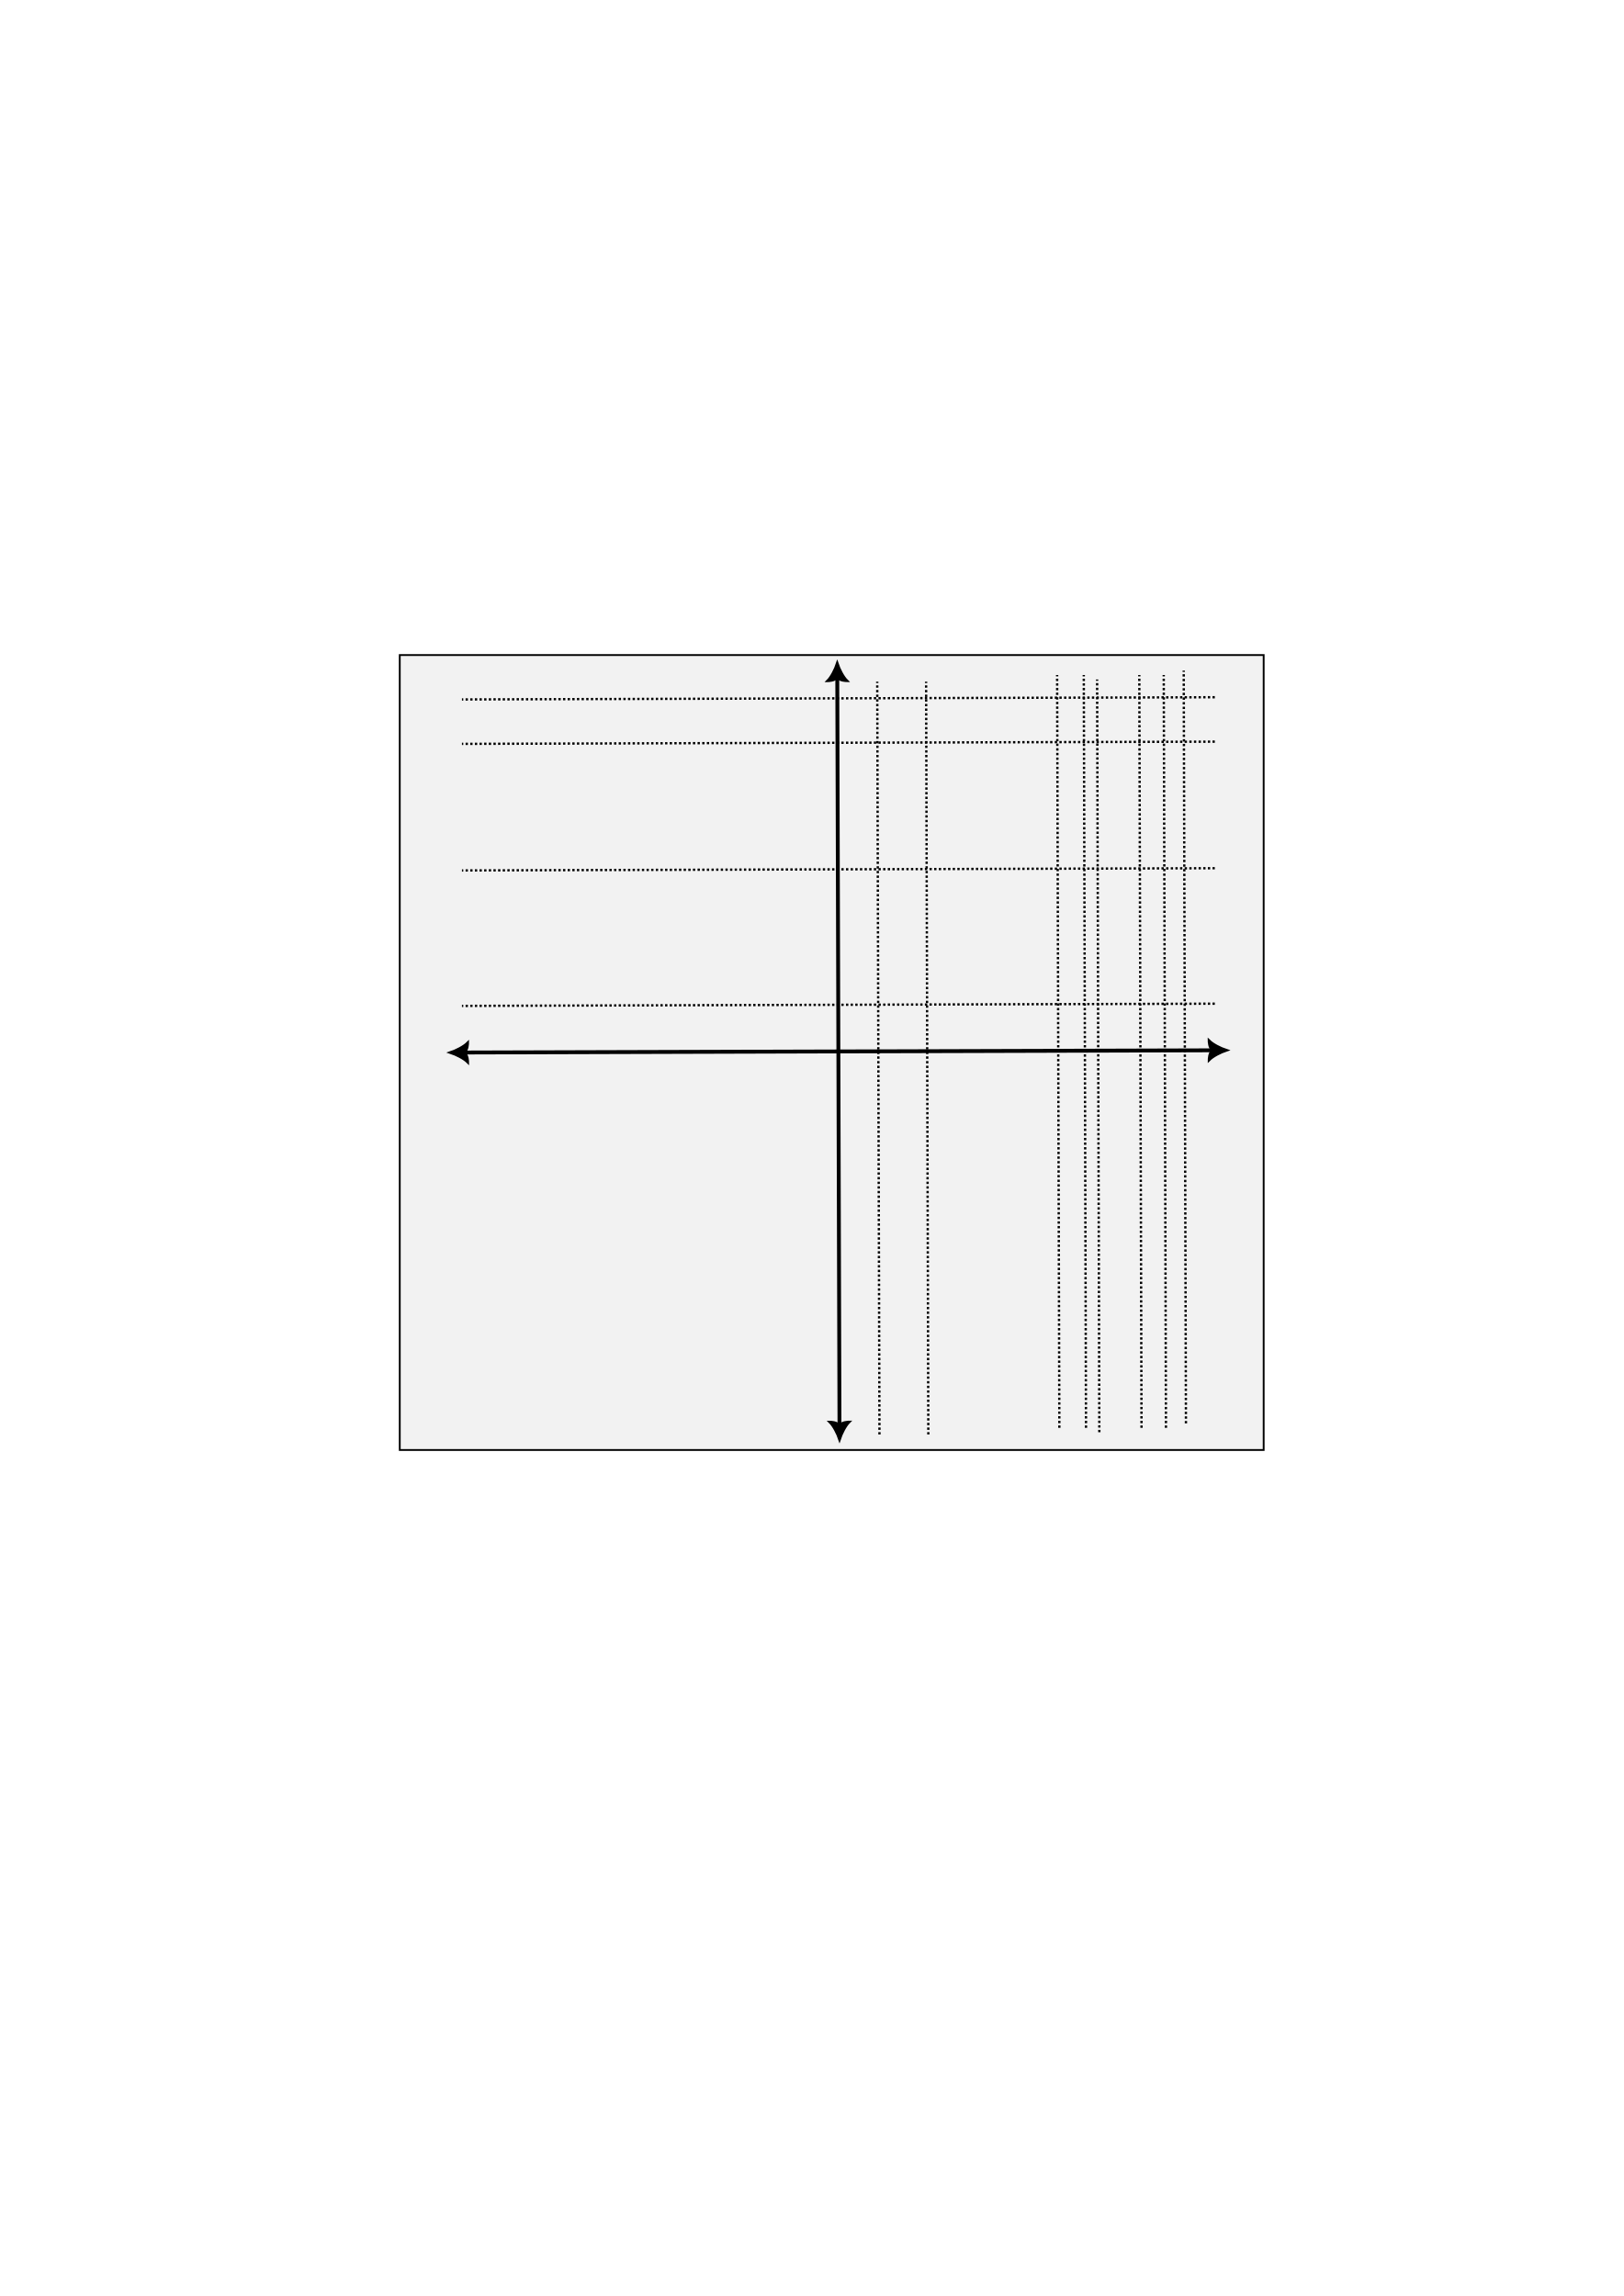
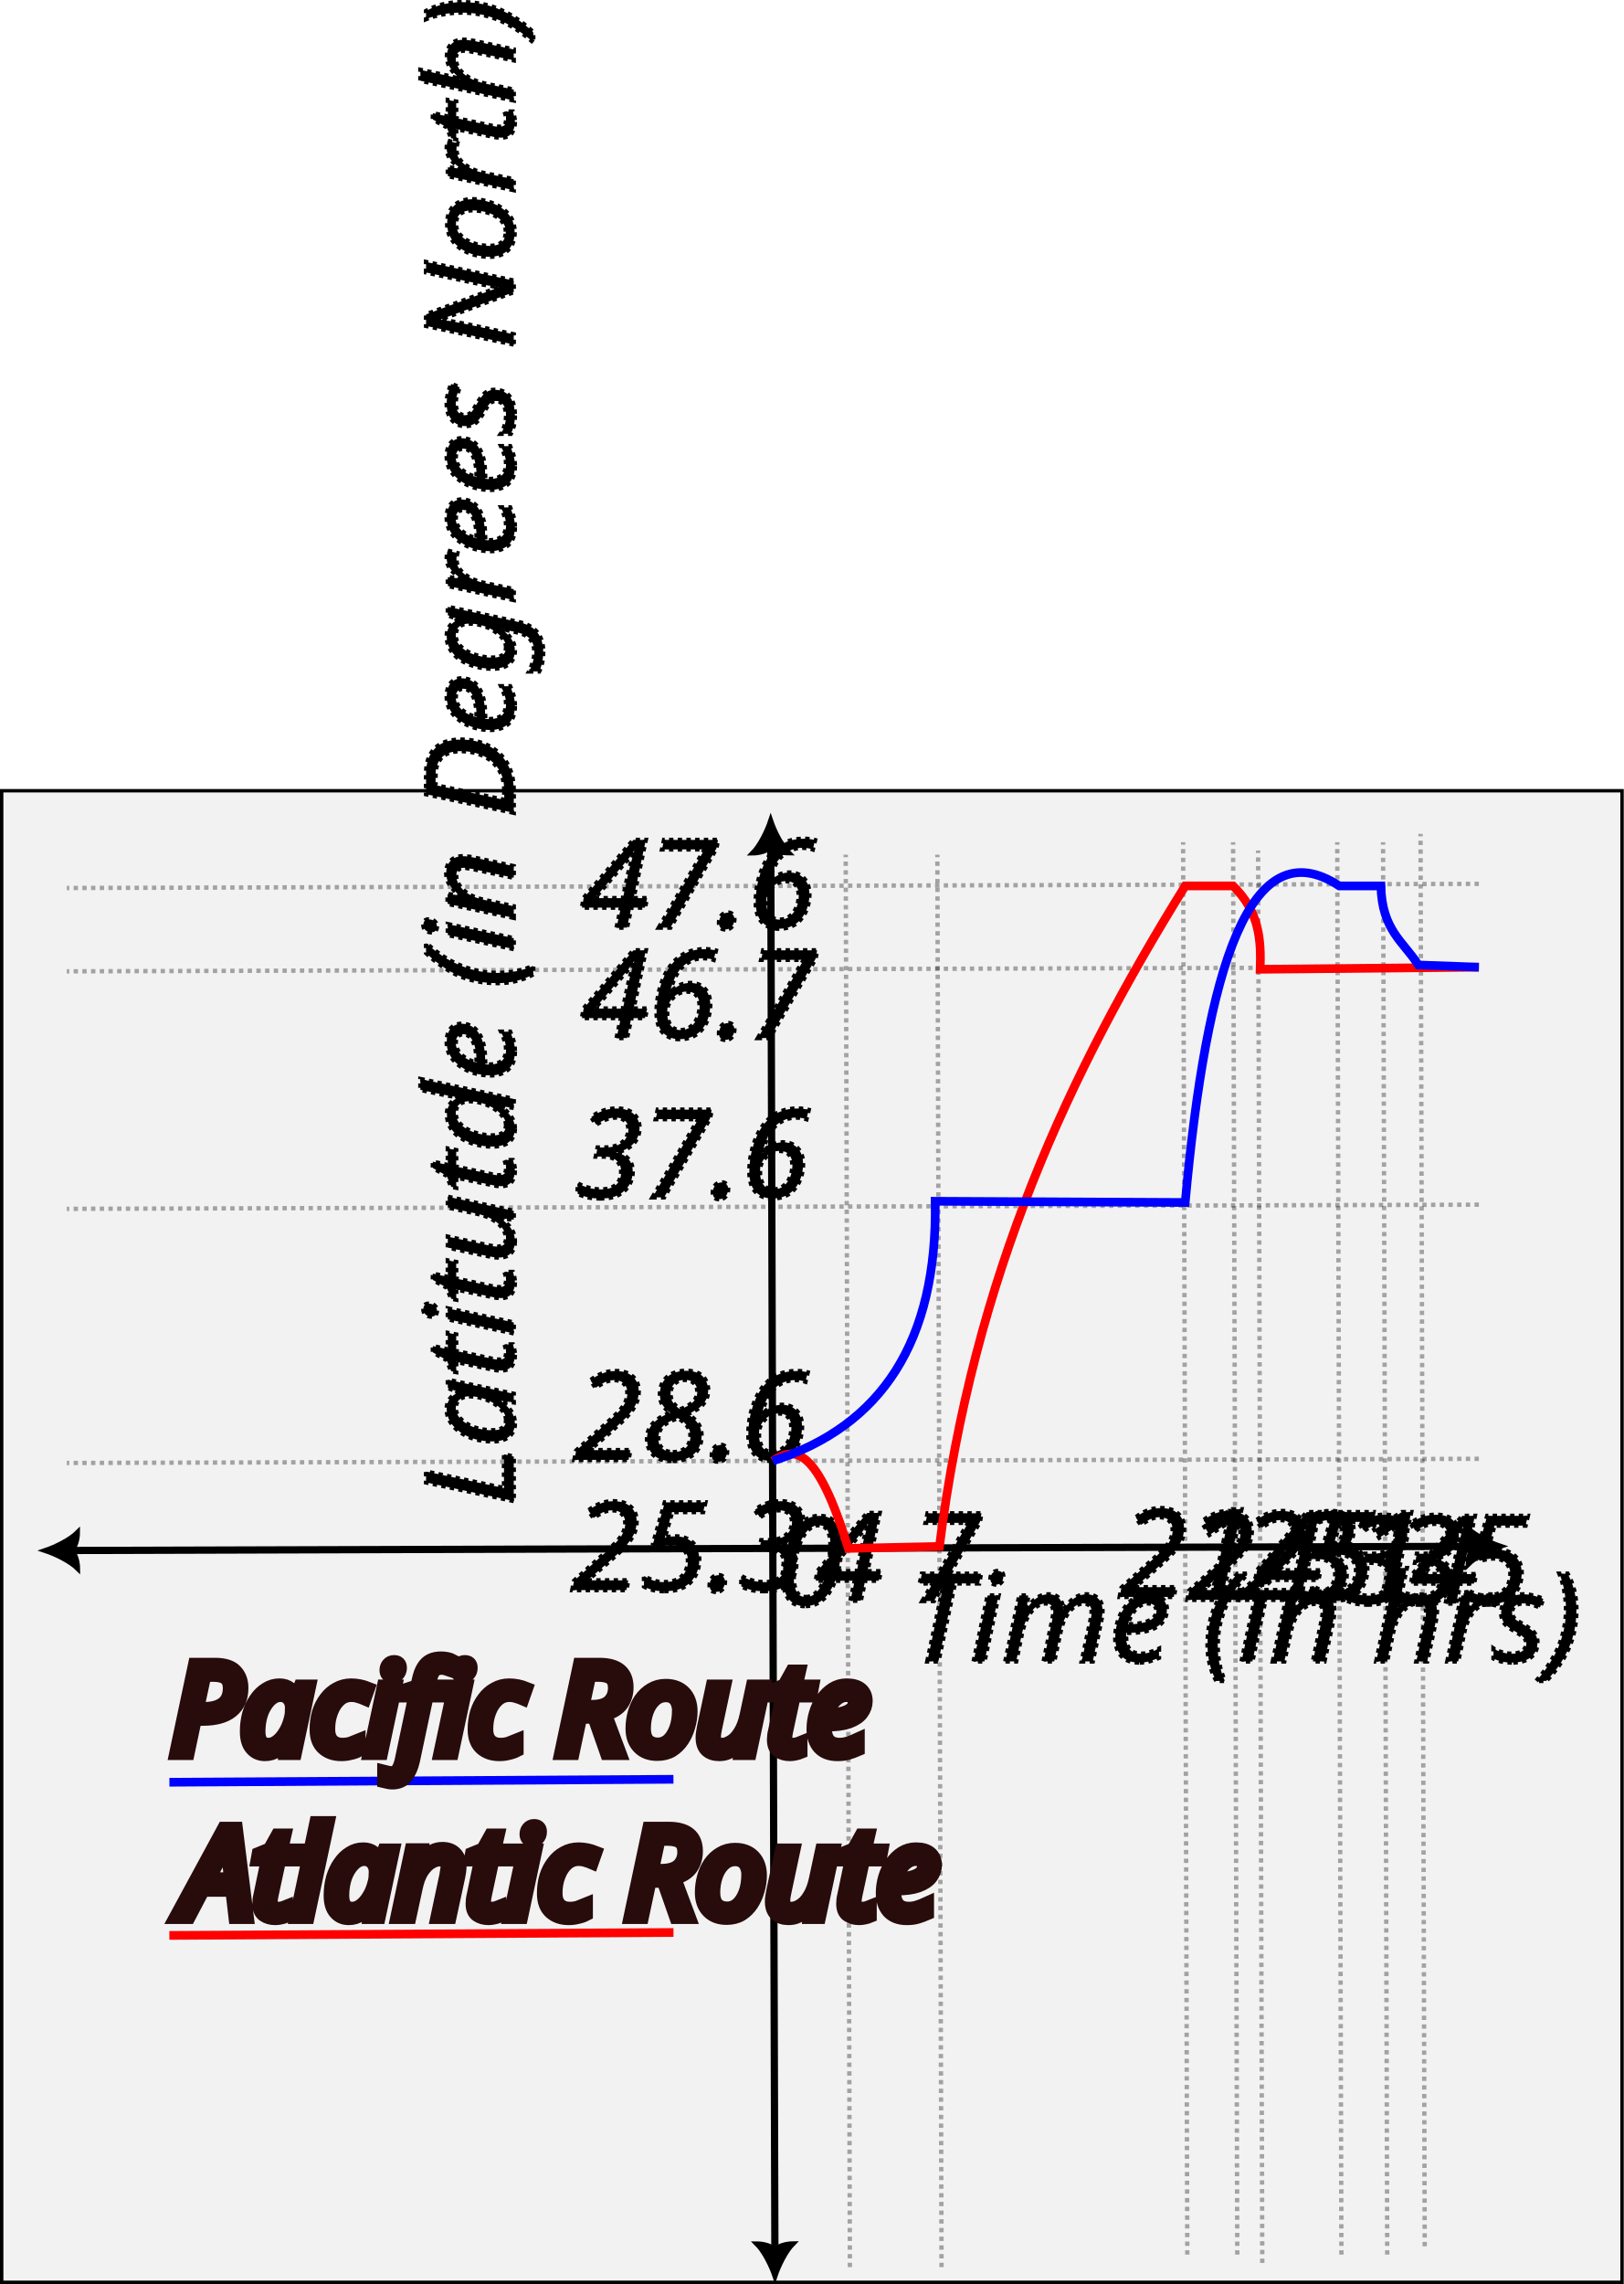
- <svg xmlns="http://www.w3.org/2000/svg" width="210mm" height="297mm" viewBox="0 0 210 297" version="1.1" id="svg2090">
+ <svg xmlns="http://www.w3.org/2000/svg" width="111.968mm" height="157.46mm" viewBox="0 0 111.968 157.46" version="1.1" id="svg2090">
  <defs id="defs2087">
+     <linearGradient id="linearGradient47148">
+       <stop style="stop-color:#aa0000;stop-opacity:1;" offset="0" id="stop47146" />
+     </linearGradient>
    <marker style="overflow:visible" id="marker2906" refX="0" refY="0" orient="auto-start-reverse" markerWidth="5.887" markerHeight="6.609" viewBox="0 0 5.887 6.609" preserveAspectRatio="xMidYMid">
      <path transform="scale(0.5)" style="fill:context-stroke;fill-rule:evenodd;stroke:context-stroke;stroke-width:1pt" d="m 6,0 c -3,1 -7,3 -9,5 0,0 0,-4 2,-5 -2,-1 -2,-5 -2,-5 2,2 6,4 9,5 z" id="path2904" />
    </marker>
    <marker style="overflow:visible" id="Arrow5" refX="0" refY="0" orient="auto-start-reverse" markerWidth="5.887" markerHeight="6.609" viewBox="0 0 5.887 6.609" preserveAspectRatio="xMidYMid">
      <path transform="scale(0.5)" style="fill:context-stroke;fill-rule:evenodd;stroke:context-stroke;stroke-width:1pt" d="m 6,0 c -3,1 -7,3 -9,5 0,0 0,-4 2,-5 -2,-1 -2,-5 -2,-5 2,2 6,4 9,5 z" id="path8893" />
    </marker>
  </defs>
-   <g id="layer1">
-     <rect style="fill:#f2f2f2;stroke:#000000;stroke-width:0.234;stroke-miterlimit:5.2" id="rect2094" width="111.734" height="102.83" x="51.702" y="84.734" />
-     <path style="fill:#f2f2f2;stroke:#000000;stroke-width:0.5;stroke-miterlimit:5.2;marker-start:url(#Arrow5);marker-end:url(#marker2906);stroke-dasharray:none" d="m 108.287,87.319 0.287,97.372" id="path2150" />
+   <g id="layer1" transform="translate(-55.13952,-29.25813)">
+     <rect style="fill:#f2f2f2;stroke:#000000;stroke-width:0.234;stroke-miterlimit:5.2" id="rect2094" width="111.734" height="102.83" x="55.256" y="83.772" />
+     <path style="fill:#f2f2f2;stroke:#000000;stroke-width:0.5;stroke-miterlimit:5.2;stroke-dasharray:none;marker-start:url(#Arrow5);marker-end:url(#marker2906)" d="m 108.287,87.319 0.287,97.372" id="path2150" />
    <path style="fill:#f2f2f2;stroke:#000000;stroke-width:0.5;stroke-miterlimit:5.2;stroke-dasharray:none;marker-start:url(#Arrow5);marker-end:url(#marker2906)" d="m 157.117,135.862 -97.372,0.287" id="path3016" />
-     <path style="fill:#f2f2f2;stroke:#000000;stroke-width:0.3;stroke-miterlimit:5.2;stroke-dasharray:0.3, 0.3;marker-end:;stroke-dashoffset:0" d="m 157.117,129.83 -97.372,0.287" id="path4546" />
-     <path style="fill:#f2f2f2;stroke:#000000;stroke-width:0.3;stroke-miterlimit:5.2;stroke-dasharray:0.3, 0.3;marker-end:;stroke-dashoffset:0" d="m 157.117,90.191 -97.372,0.287" id="path4552" />
-     <path style="fill:#f2f2f2;stroke:#000000;stroke-width:0.3;stroke-miterlimit:5.2;stroke-dasharray:0.3, 0.3;marker-end:;stroke-dashoffset:0" d="m 157.117,95.936 -97.372,0.287" id="path4558" />
-     <path style="fill:#f2f2f2;stroke:#000000;stroke-width:0.3;stroke-miterlimit:5.2;stroke-dasharray:0.3, 0.3;marker-end:;stroke-dashoffset:0" d="m 157.117,112.309 -97.372,0.287" id="path4564" />
-     <path style="fill:#f2f2f2;stroke:#000000;stroke-width:0.3;stroke-miterlimit:5.2;stroke-dasharray:0.3, 0.3;stroke-dashoffset:0" d="M 113.745,185.553 113.457,88.181" id="path9153" />
-     <path style="fill:#f2f2f2;stroke:#000000;stroke-width:0.3;stroke-miterlimit:5.2;stroke-dasharray:0.3, 0.3;stroke-dashoffset:0" d="M 120.064,185.553 119.777,88.181" id="path9155" />
-     <path style="fill:#f2f2f2;stroke:#000000;stroke-width:0.3;stroke-miterlimit:5.2;stroke-dasharray:0.3, 0.3;stroke-dashoffset:0" d="M 137.011,184.691 136.723,87.319" id="path9157" />
-     <path style="fill:#f2f2f2;stroke:#000000;stroke-width:0.3;stroke-miterlimit:5.2;stroke-dasharray:0.3, 0.3;stroke-dashoffset:0" d="M 140.457,184.691 140.17,87.319" id="path12168" />
-     <path style="fill:#f2f2f2;stroke:#000000;stroke-width:0.3;stroke-miterlimit:5.2;stroke-dasharray:0.3, 0.3;stroke-dashoffset:0" d="M 142.181,185.266 141.894,87.894" id="path12170" />
-     <path style="fill:#f2f2f2;stroke:#000000;stroke-width:0.3;stroke-miterlimit:5.2;stroke-dasharray:0.3, 0.3;stroke-dashoffset:0" d="M 147.638,184.691 147.351,87.319" id="path13672" />
-     <path style="fill:#f2f2f2;stroke:#000000;stroke-width:0.3;stroke-miterlimit:5.2;stroke-dasharray:0.3, 0.3;stroke-dashoffset:0" d="M 150.798,184.691 150.511,87.319" id="path14424" />
-     <path style="fill:#f2f2f2;stroke:#000000;stroke-width:0.3;stroke-miterlimit:5.2;stroke-dasharray:0.3, 0.3;stroke-dashoffset:0" d="M 153.383,184.117 153.096,86.745" id="path14426" />
+     <path style="opacity:0.33;fill:#f2f2f2;stroke:#000000;stroke-width:0.3;stroke-miterlimit:5.2;stroke-dasharray:0.3, 0.3;stroke-dashoffset:0" d="m 157.117,129.83 -97.372,0.287" id="path4546" />
+     <path style="opacity:0.33;fill:#f2f2f2;stroke:#000000;stroke-width:0.3;stroke-miterlimit:5.2;stroke-dasharray:0.3, 0.3;stroke-dashoffset:0" d="m 157.117,90.191 -97.372,0.287" id="path4552" />
+     <path style="opacity:0.33;fill:#f2f2f2;stroke:#000000;stroke-width:0.3;stroke-miterlimit:5.2;stroke-dasharray:0.3, 0.3;stroke-dashoffset:0" d="m 157.117,95.936 -97.372,0.287" id="path4558" />
+     <path style="opacity:0.33;fill:#f2f2f2;stroke:#000000;stroke-width:0.3;stroke-miterlimit:5.2;stroke-dasharray:0.3, 0.3;stroke-dashoffset:0" d="m 157.117,112.309 -97.372,0.287" id="path4564" />
+     <path style="opacity:0.33;fill:#f2f2f2;stroke:#000000;stroke-width:0.3;stroke-miterlimit:5.2;stroke-dasharray:0.3, 0.3;stroke-dashoffset:0" d="M 113.745,185.553 113.457,88.181" id="path9153" />
+     <path style="opacity:0.33;fill:#f2f2f2;stroke:#000000;stroke-width:0.3;stroke-miterlimit:5.2;stroke-dasharray:0.3, 0.3;stroke-dashoffset:0" d="M 120.064,185.553 119.777,88.181" id="path9155" />
+     <path style="opacity:0.33;fill:#f2f2f2;stroke:#000000;stroke-width:0.3;stroke-miterlimit:5.2;stroke-dasharray:0.3, 0.3;stroke-dashoffset:0" d="M 137.011,184.691 136.723,87.319" id="path9157" />
+     <path style="opacity:0.33;fill:#f2f2f2;stroke:#000000;stroke-width:0.3;stroke-miterlimit:5.2;stroke-dasharray:0.3, 0.3;stroke-dashoffset:0" d="M 140.457,184.691 140.17,87.319" id="path12168" />
+     <path style="opacity:0.33;fill:#f2f2f2;stroke:#000000;stroke-width:0.3;stroke-miterlimit:5.2;stroke-dasharray:0.3, 0.3;stroke-dashoffset:0" d="M 142.181,185.266 141.894,87.894" id="path12170" />
+     <path style="opacity:0.33;fill:#f2f2f2;stroke:#000000;stroke-width:0.3;stroke-miterlimit:5.2;stroke-dasharray:0.3, 0.3;stroke-dashoffset:0" d="M 147.638,184.691 147.351,87.319" id="path13672" />
+     <path style="opacity:0.33;fill:#f2f2f2;stroke:#000000;stroke-width:0.3;stroke-miterlimit:5.2;stroke-dasharray:0.3, 0.3;stroke-dashoffset:0" d="M 150.798,184.691 150.511,87.319" id="path14424" />
+     <path style="opacity:0.33;fill:#f2f2f2;stroke:#000000;stroke-width:0.3;stroke-miterlimit:5.2;stroke-dasharray:0.3, 0.3;stroke-dashoffset:0" d="M 153.383,184.117 153.096,86.745" id="path14426" />
+     <text xml:space="preserve" style="font-style:italic;font-variant:normal;font-weight:normal;font-stretch:normal;font-size:8.467px;font-family:sans-serif;-inkscape-font-specification:'sans-serif, Italic';font-variant-ligatures:normal;font-variant-caps:normal;font-variant-numeric:normal;font-variant-east-asian:normal;display:inline;fill:#000000;stroke:#000000;stroke-width:0.3;stroke-miterlimit:5.2;stroke-dasharray:0.3, 0.3;stroke-dashoffset:0" x="94.572" y="138.878" id="text14453">
+       <tspan id="tspan14451" style="font-style:italic;font-variant:normal;font-weight:normal;font-stretch:normal;font-size:8.467px;font-family:sans-serif;-inkscape-font-specification:'sans-serif, Italic';font-variant-ligatures:normal;font-variant-caps:normal;font-variant-numeric:normal;font-variant-east-asian:normal;fill:#000000;stroke-width:0.3" x="94.572" y="138.878">25.3</tspan>
+     </text>
+     <text xml:space="preserve" style="font-style:italic;font-variant:normal;font-weight:normal;font-stretch:normal;font-size:8.467px;font-family:sans-serif;-inkscape-font-specification:'sans-serif, Italic';font-variant-ligatures:normal;font-variant-caps:normal;font-variant-numeric:normal;font-variant-east-asian:normal;fill:#000000;stroke:#000000;stroke-width:0.3;stroke-miterlimit:5.2;stroke-dasharray:0.3, 0.3;stroke-dashoffset:0" x="94.715" y="129.902" id="text15309">
+       <tspan id="tspan15307" style="stroke-width:0.3" x="94.715" y="129.902">28.6</tspan>
+     </text>
+     <text xml:space="preserve" style="font-style:italic;font-variant:normal;font-weight:normal;font-stretch:normal;font-size:8.467px;font-family:sans-serif;-inkscape-font-specification:'sans-serif, Italic';font-variant-ligatures:normal;font-variant-caps:normal;font-variant-numeric:normal;font-variant-east-asian:normal;fill:#000000;stroke:#000000;stroke-width:0.3;stroke-miterlimit:5.2;stroke-dasharray:0.3, 0.3;stroke-dashoffset:0" x="94.787" y="111.806" id="text15313">
+       <tspan id="tspan15311" style="stroke-width:0.3" x="94.787" y="111.806">37.6</tspan>
+     </text>
+     <text xml:space="preserve" style="font-style:italic;font-variant:normal;font-weight:normal;font-stretch:normal;font-size:8.467px;font-family:sans-serif;-inkscape-font-specification:'sans-serif, Italic';font-variant-ligatures:normal;font-variant-caps:normal;font-variant-numeric:normal;font-variant-east-asian:normal;fill:#000000;stroke:#000000;stroke-width:0.3;stroke-miterlimit:5.2;stroke-dasharray:0.3, 0.3;stroke-dashoffset:0" x="95.218" y="100.819" id="text15317">
+       <tspan id="tspan15315" style="stroke-width:0.3" x="95.218" y="100.819">46.7</tspan>
+     </text>
+     <text xml:space="preserve" style="font-style:italic;font-variant:normal;font-weight:normal;font-stretch:normal;font-size:8.467px;font-family:sans-serif;-inkscape-font-specification:'sans-serif, Italic';font-variant-ligatures:normal;font-variant-caps:normal;font-variant-numeric:normal;font-variant-east-asian:normal;fill:#000000;stroke:#000000;stroke-width:0.3;stroke-miterlimit:5.2;stroke-dasharray:0.3, 0.3;stroke-dashoffset:0" x="95.218" y="93.207" id="text15321">
+       <tspan id="tspan15319" style="stroke-width:0.3" x="95.218" y="93.207">47.6</tspan>
+     </text>
+     <text xml:space="preserve" style="font-style:italic;font-variant:normal;font-weight:normal;font-stretch:normal;font-size:8.467px;font-family:sans-serif;-inkscape-font-specification:'sans-serif, Italic';font-variant-ligatures:normal;font-variant-caps:normal;font-variant-numeric:normal;font-variant-east-asian:normal;fill:#000000;stroke:#000000;stroke-width:0.3;stroke-miterlimit:5.2;stroke-dasharray:0.3, 0.3;stroke-dashoffset:0" x="111.344" y="139.609" id="text15325">
+       <tspan id="tspan15323" style="stroke-width:0.3" x="111.344" y="139.609">4</tspan>
+     </text>
+     <text xml:space="preserve" style="font-style:italic;font-variant:normal;font-weight:normal;font-stretch:normal;font-size:8.467px;font-family:sans-serif;-inkscape-font-specification:'sans-serif, Italic';font-variant-ligatures:normal;font-variant-caps:normal;font-variant-numeric:normal;font-variant-east-asian:normal;fill:#000000;stroke:#000000;stroke-width:0.3;stroke-miterlimit:5.2;stroke-dasharray:0.3, 0.3;stroke-dashoffset:0" x="118.054" y="139.632" id="text15329">
+       <tspan id="tspan15327" style="stroke-width:0.3" x="118.054" y="139.632">7</tspan>
+     </text>
+     <text xml:space="preserve" style="font-style:italic;font-variant:normal;font-weight:normal;font-stretch:normal;font-size:8.467px;font-family:sans-serif;-inkscape-font-specification:'sans-serif, Italic';font-variant-ligatures:normal;font-variant-caps:normal;font-variant-numeric:normal;font-variant-east-asian:normal;fill:#000000;stroke:#000000;stroke-width:0.3;stroke-miterlimit:5.2;stroke-dasharray:0.3, 0.3;stroke-dashoffset:0" x="132.318" y="139.352" id="text15333">
+       <tspan id="tspan15331" style="stroke-width:0.3" x="132.318" y="139.352">21</tspan>
+     </text>
+     <text xml:space="preserve" style="font-style:italic;font-variant:normal;font-weight:normal;font-stretch:normal;font-size:8.467px;font-family:sans-serif;-inkscape-font-specification:'sans-serif, Italic';font-variant-ligatures:normal;font-variant-caps:normal;font-variant-numeric:normal;font-variant-east-asian:normal;fill:#000000;stroke:#000000;stroke-width:0.3;stroke-miterlimit:5.2;stroke-dasharray:0.3, 0.3;stroke-dashoffset:0" x="136.992" y="139.552" id="text15337">
+       <tspan id="tspan15335" style="stroke-width:0.3" x="136.992" y="139.552">24</tspan>
+     </text>
+     <text xml:space="preserve" style="font-style:italic;font-variant:normal;font-weight:normal;font-stretch:normal;font-size:8.467px;font-family:sans-serif;-inkscape-font-specification:'sans-serif, Italic';font-variant-ligatures:normal;font-variant-caps:normal;font-variant-numeric:normal;font-variant-east-asian:normal;fill:#000000;stroke:#000000;stroke-width:0.3;stroke-miterlimit:5.2;stroke-dasharray:0.3, 0.3;stroke-dashoffset:0" x="140.638" y="139.552" id="text15341">
+       <tspan id="tspan15339" style="stroke-width:0.3" x="140.638" y="139.552">25</tspan>
+     </text>
+     <text xml:space="preserve" style="font-style:italic;font-variant:normal;font-weight:normal;font-stretch:normal;font-size:8.467px;font-family:sans-serif;-inkscape-font-specification:'sans-serif, Italic';font-variant-ligatures:normal;font-variant-caps:normal;font-variant-numeric:normal;font-variant-east-asian:normal;fill:#000000;stroke:#000000;stroke-width:0.3;stroke-miterlimit:5.2;stroke-dasharray:0.3, 0.3;stroke-dashoffset:0" x="144.023" y="139.552" id="text15345">
+       <tspan id="tspan15343" style="stroke-width:0.3" x="144.023" y="139.552">31</tspan>
+     </text>
+     <text xml:space="preserve" style="font-style:italic;font-variant:normal;font-weight:normal;font-stretch:normal;font-size:8.467px;font-family:sans-serif;-inkscape-font-specification:'sans-serif, Italic';font-variant-ligatures:normal;font-variant-caps:normal;font-variant-numeric:normal;font-variant-east-asian:normal;fill:#000000;stroke:#000000;stroke-width:0.3;stroke-miterlimit:5.2;stroke-dasharray:0.3, 0.3;stroke-dashoffset:0" x="147.722" y="139.807" id="text15349">
+       <tspan id="tspan15347" style="stroke-width:0.3" x="147.722" y="139.807">34</tspan>
+     </text>
+     <text xml:space="preserve" style="font-style:italic;font-variant:normal;font-weight:normal;font-stretch:normal;font-size:8.467px;font-family:sans-serif;-inkscape-font-specification:'sans-serif, Italic';font-variant-ligatures:normal;font-variant-caps:normal;font-variant-numeric:normal;font-variant-east-asian:normal;display:inline;fill:#000000;stroke:#000000;stroke-width:0.3;stroke-miterlimit:5.2;stroke-dasharray:0.3, 0.3;stroke-dashoffset:0" x="151.281" y="139.807" id="text15353">
+       <tspan id="tspan15351" style="stroke-width:0.3" x="151.281" y="139.807">35</tspan>
+     </text>
+     <text xml:space="preserve" style="font-style:italic;font-variant:normal;font-weight:normal;font-stretch:normal;font-size:8.467px;font-family:sans-serif;-inkscape-font-specification:'sans-serif, Italic';font-variant-ligatures:normal;font-variant-caps:normal;font-variant-numeric:normal;font-variant-east-asian:normal;opacity:1;fill:#000000;stroke:#000000;stroke-width:0.3;stroke-miterlimit:5.2;stroke-dasharray:0.3, 0.3;stroke-dashoffset:0" x="117.801" y="143.798" id="text32302">
+       <tspan id="tspan32300" style="stroke-width:0.3" x="117.801" y="143.798">Time (in hrs)</tspan>
+     </text>
+     <text xml:space="preserve" style="font-style:italic;font-variant:normal;font-weight:normal;font-stretch:normal;font-size:8.467px;font-family:sans-serif;-inkscape-font-specification:'sans-serif, Italic';font-variant-ligatures:normal;font-variant-caps:normal;font-variant-numeric:normal;font-variant-east-asian:normal;display:inline;opacity:1;fill:#000000;stroke:#000000;stroke-width:0.3;stroke-miterlimit:5.2;stroke-dasharray:0.3, 0.3;stroke-dashoffset:0" x="-133.083" y="90.568" id="text32306" transform="rotate(-90)">
+       <tspan id="tspan32304" style="stroke-width:0.3" x="-133.083" y="90.568">Latitutde (in Degrees North)</tspan>
+       <tspan style="stroke-width:0.3" x="-133.083" y="101.151" id="tspan32308" />
+     </text>
+     <text xml:space="preserve" style="font-style:italic;font-variant:normal;font-weight:normal;font-stretch:normal;font-size:8.467px;font-family:sans-serif;-inkscape-font-specification:'sans-serif, Italic';font-variant-ligatures:normal;font-variant-caps:normal;font-variant-numeric:normal;font-variant-east-asian:normal;opacity:1;fill:#000000;stroke:#000000;stroke-width:0.3;stroke-miterlimit:5.2;stroke-dasharray:0.3, 0.3;stroke-dashoffset:0" x="107.713" y="140.098" id="text39224">
+       <tspan id="tspan39222" style="stroke-width:0.3" x="107.713" y="140.098" />
+     </text>
+     <text xml:space="preserve" style="font-style:italic;font-variant:normal;font-weight:normal;font-stretch:normal;font-size:8.467px;font-family:sans-serif;-inkscape-font-specification:'sans-serif, Italic';font-variant-ligatures:normal;font-variant-caps:normal;font-variant-numeric:normal;font-variant-east-asian:normal;opacity:1;fill:#000000;stroke:#000000;stroke-width:0.3;stroke-miterlimit:5.2;stroke-dasharray:0.3, 0.3;stroke-dashoffset:0" x="108.636" y="139.908" id="text39228">
+       <tspan id="tspan39226" style="stroke-width:0.3" x="108.636" y="139.908">0</tspan>
+     </text>
+     <path style="opacity:1;fill:none;fill-opacity:1;stroke:#ff0000;stroke-width:0.6;stroke-miterlimit:5.2;stroke-dasharray:none;stroke-dashoffset:0;stroke-opacity:1" d="m 108.431,129.973 c 1.476,-1.005 3.035,-1.037 5.208,6.032 l 6.281,-0.133 c 2.372,-18.814 9.064,-32.837 16.947,-45.537 h 3.303 c 1.829,1.788 1.937,3.757 1.867,5.745 l 15.08,-0.144" id="path46150" />
+     <path style="opacity:1;fill:none;fill-opacity:1;fill-rule:evenodd;stroke:#0000ff;stroke-width:0.6;stroke-miterlimit:5.2;stroke-dasharray:none;stroke-dashoffset:0;stroke-opacity:1" d="m 108.431,129.973 c 7.493,-2.393 11.362,-8.229 11.196,-17.899 l 17.24,0.084 c 1.474,-16.175 4.452,-25.884 10.628,-21.823 l 2.866,3e-5 c 0.079,3.054 1.532,3.816 2.585,5.451 v 0 l 4.171,0.15" id="path47460" />
+     <path style="opacity:1;fill:none;fill-opacity:1;fill-rule:evenodd;stroke:#0000ff;stroke-width:0.6;stroke-miterlimit:5.2;stroke-dasharray:none;stroke-dashoffset:0;stroke-opacity:1" d="m 66.822,152.126 34.756,-0.203" id="path47578" />
+     <path style="opacity:1;fill:none;fill-opacity:1;fill-rule:evenodd;stroke:#ff0000;stroke-width:0.6;stroke-miterlimit:5.2;stroke-dasharray:none;stroke-dashoffset:0;stroke-opacity:1" d="m 66.819,162.687 34.762,-0.203" id="path47580" />
+     <text xml:space="preserve" style="font-style:italic;font-variant:normal;font-weight:normal;font-stretch:normal;font-size:8.467px;font-family:sans-serif;-inkscape-font-specification:'sans-serif, Italic';font-variant-ligatures:normal;font-variant-caps:normal;font-variant-numeric:normal;font-variant-east-asian:normal;opacity:1;fill:#000000;fill-opacity:1;fill-rule:evenodd;stroke:#ff0000;stroke-width:1;stroke-miterlimit:5.2;stroke-dasharray:none;stroke-dashoffset:0;stroke-opacity:1" x="66.972" y="150.094" id="text47636">
+       <tspan id="tspan47634" style="fill:#1a1a1a;stroke:#280b0b;stroke-width:1" x="66.972" y="150.094">Pacific Route</tspan>
+     </text>
+     <text xml:space="preserve" style="font-style:italic;font-variant:normal;font-weight:normal;font-stretch:normal;font-size:8.467px;font-family:sans-serif;-inkscape-font-specification:'sans-serif, Italic';font-variant-ligatures:normal;font-variant-caps:normal;font-variant-numeric:normal;font-variant-east-asian:normal;opacity:1;fill:#1a1a1a;fill-opacity:1;fill-rule:evenodd;stroke:#280b0b;stroke-width:1;stroke-miterlimit:5.2;stroke-dasharray:none;stroke-dashoffset:0;stroke-opacity:1" x="67.798" y="161.399" id="text47792">
+       <tspan id="tspan47790" style="stroke-width:1" x="67.798" y="161.399">Atlantic Route</tspan>
+     </text>
  </g>
</svg>
